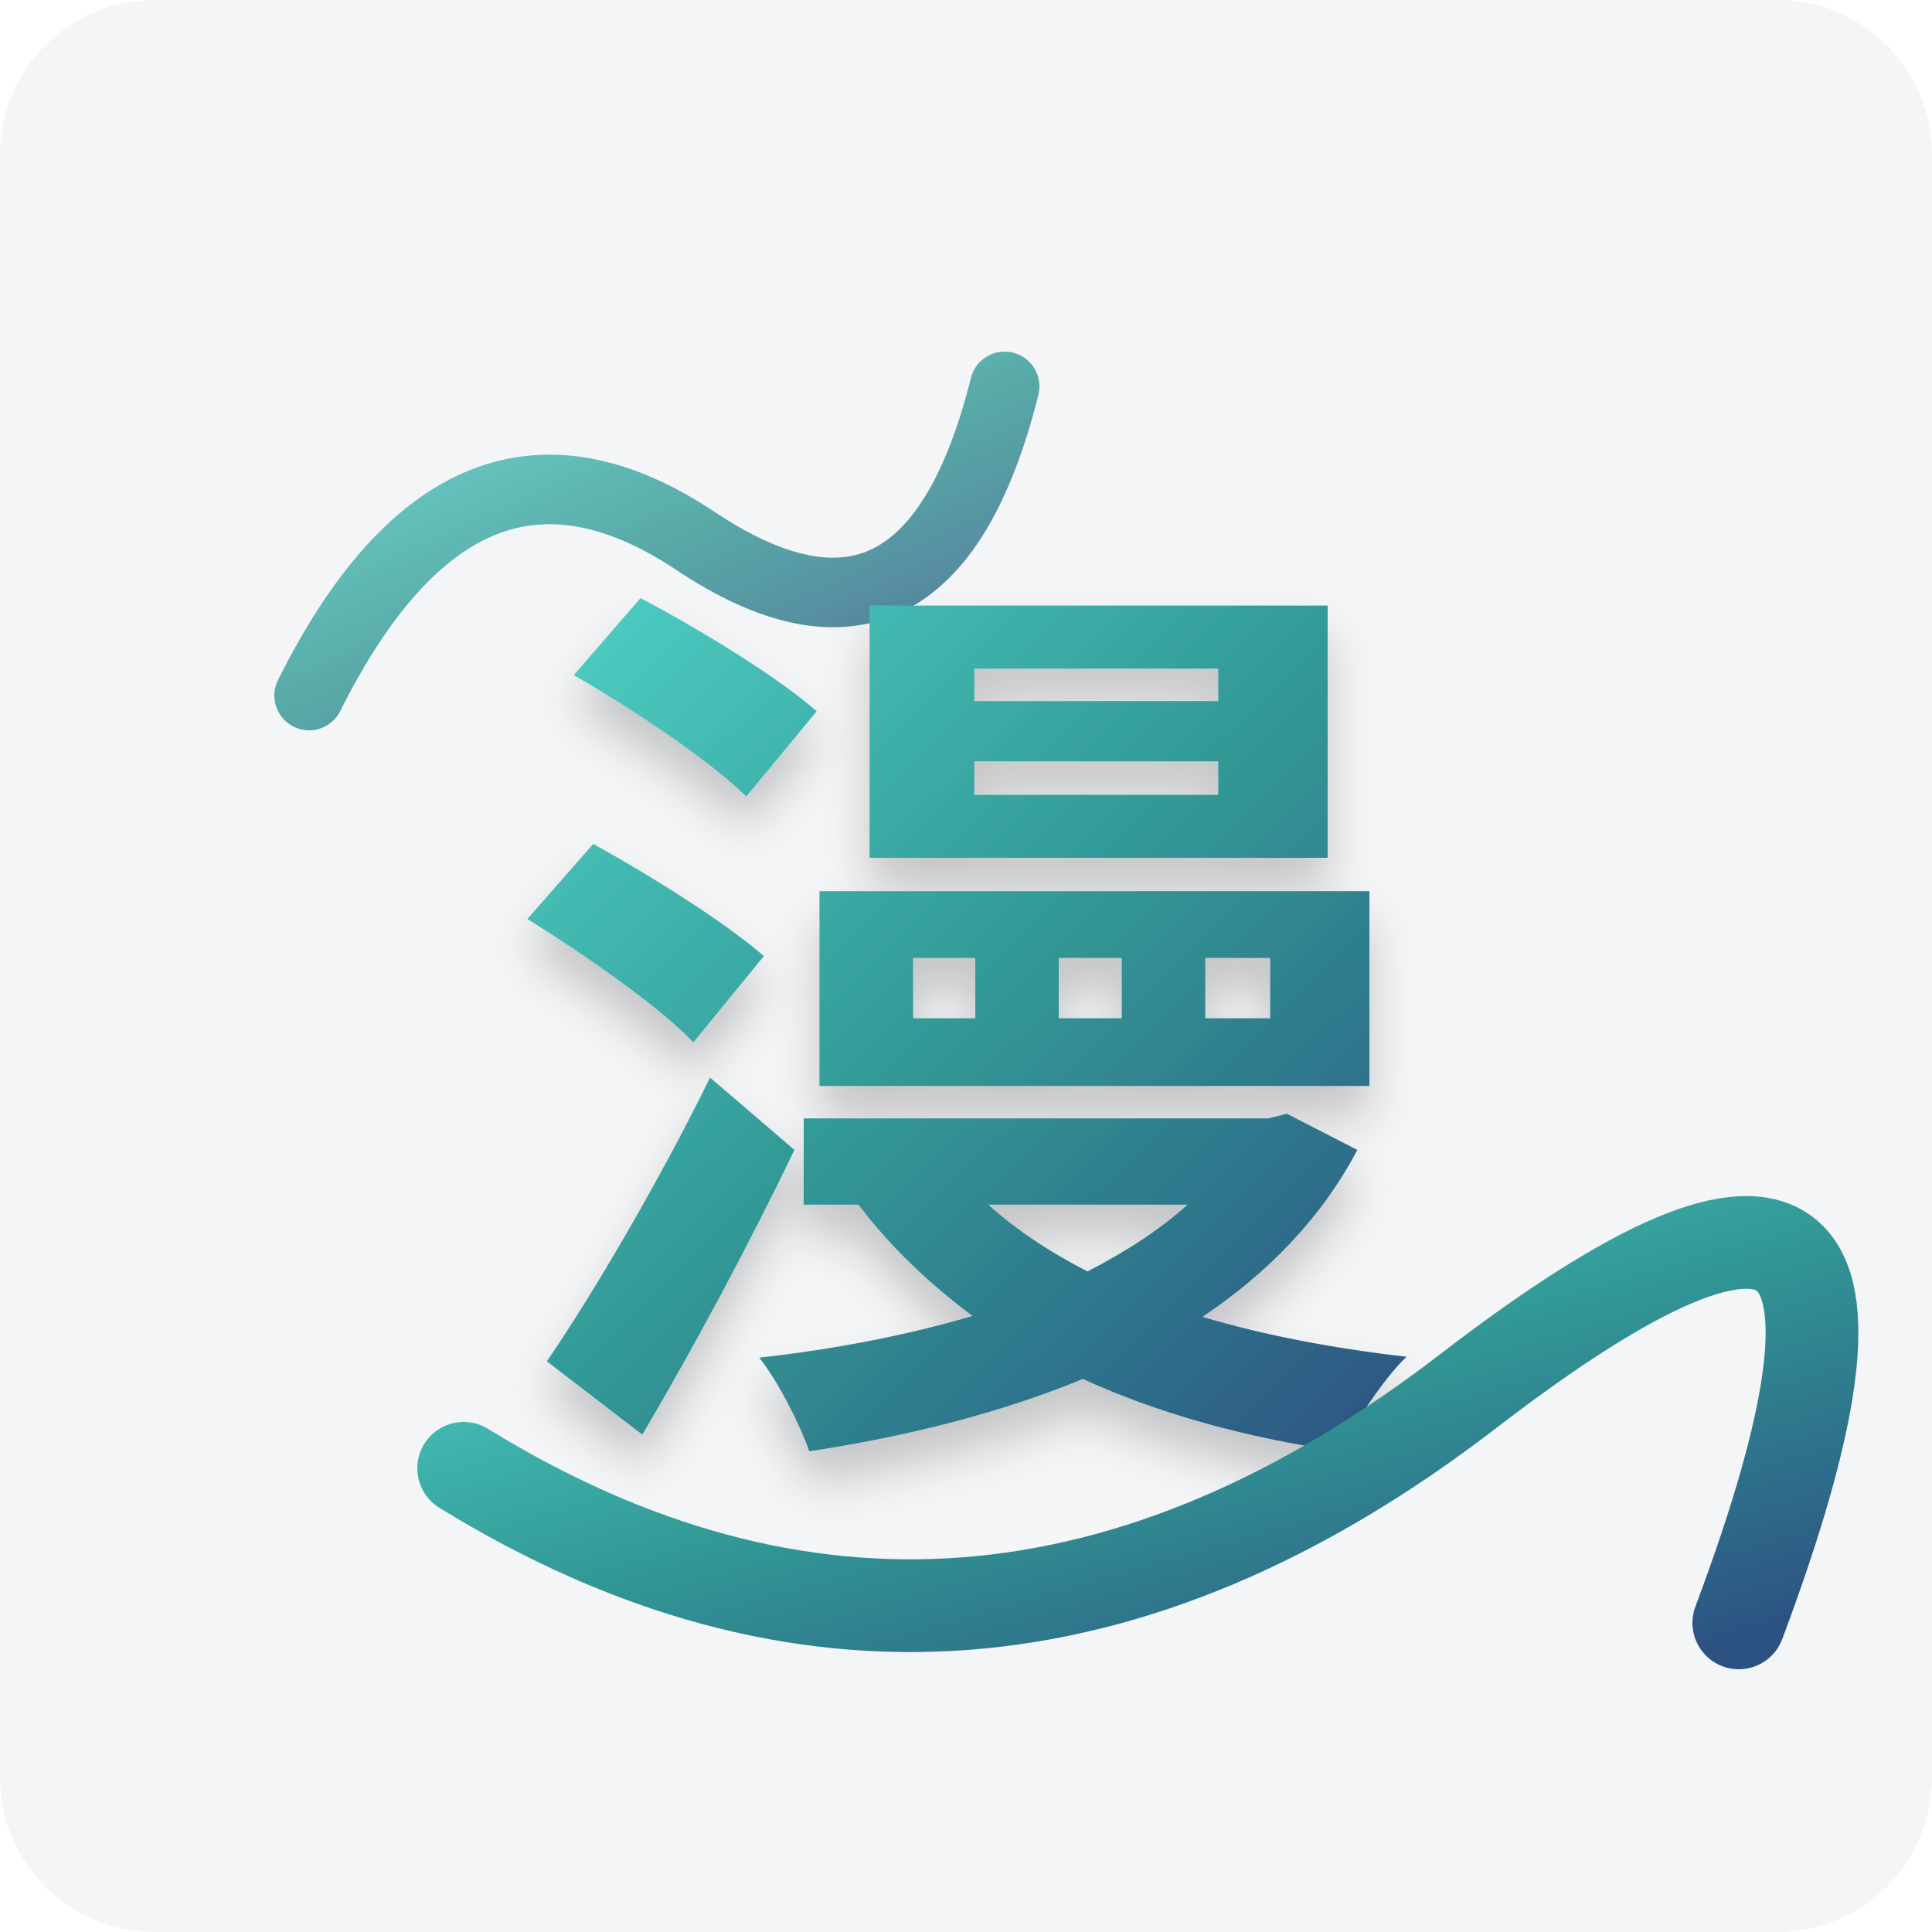
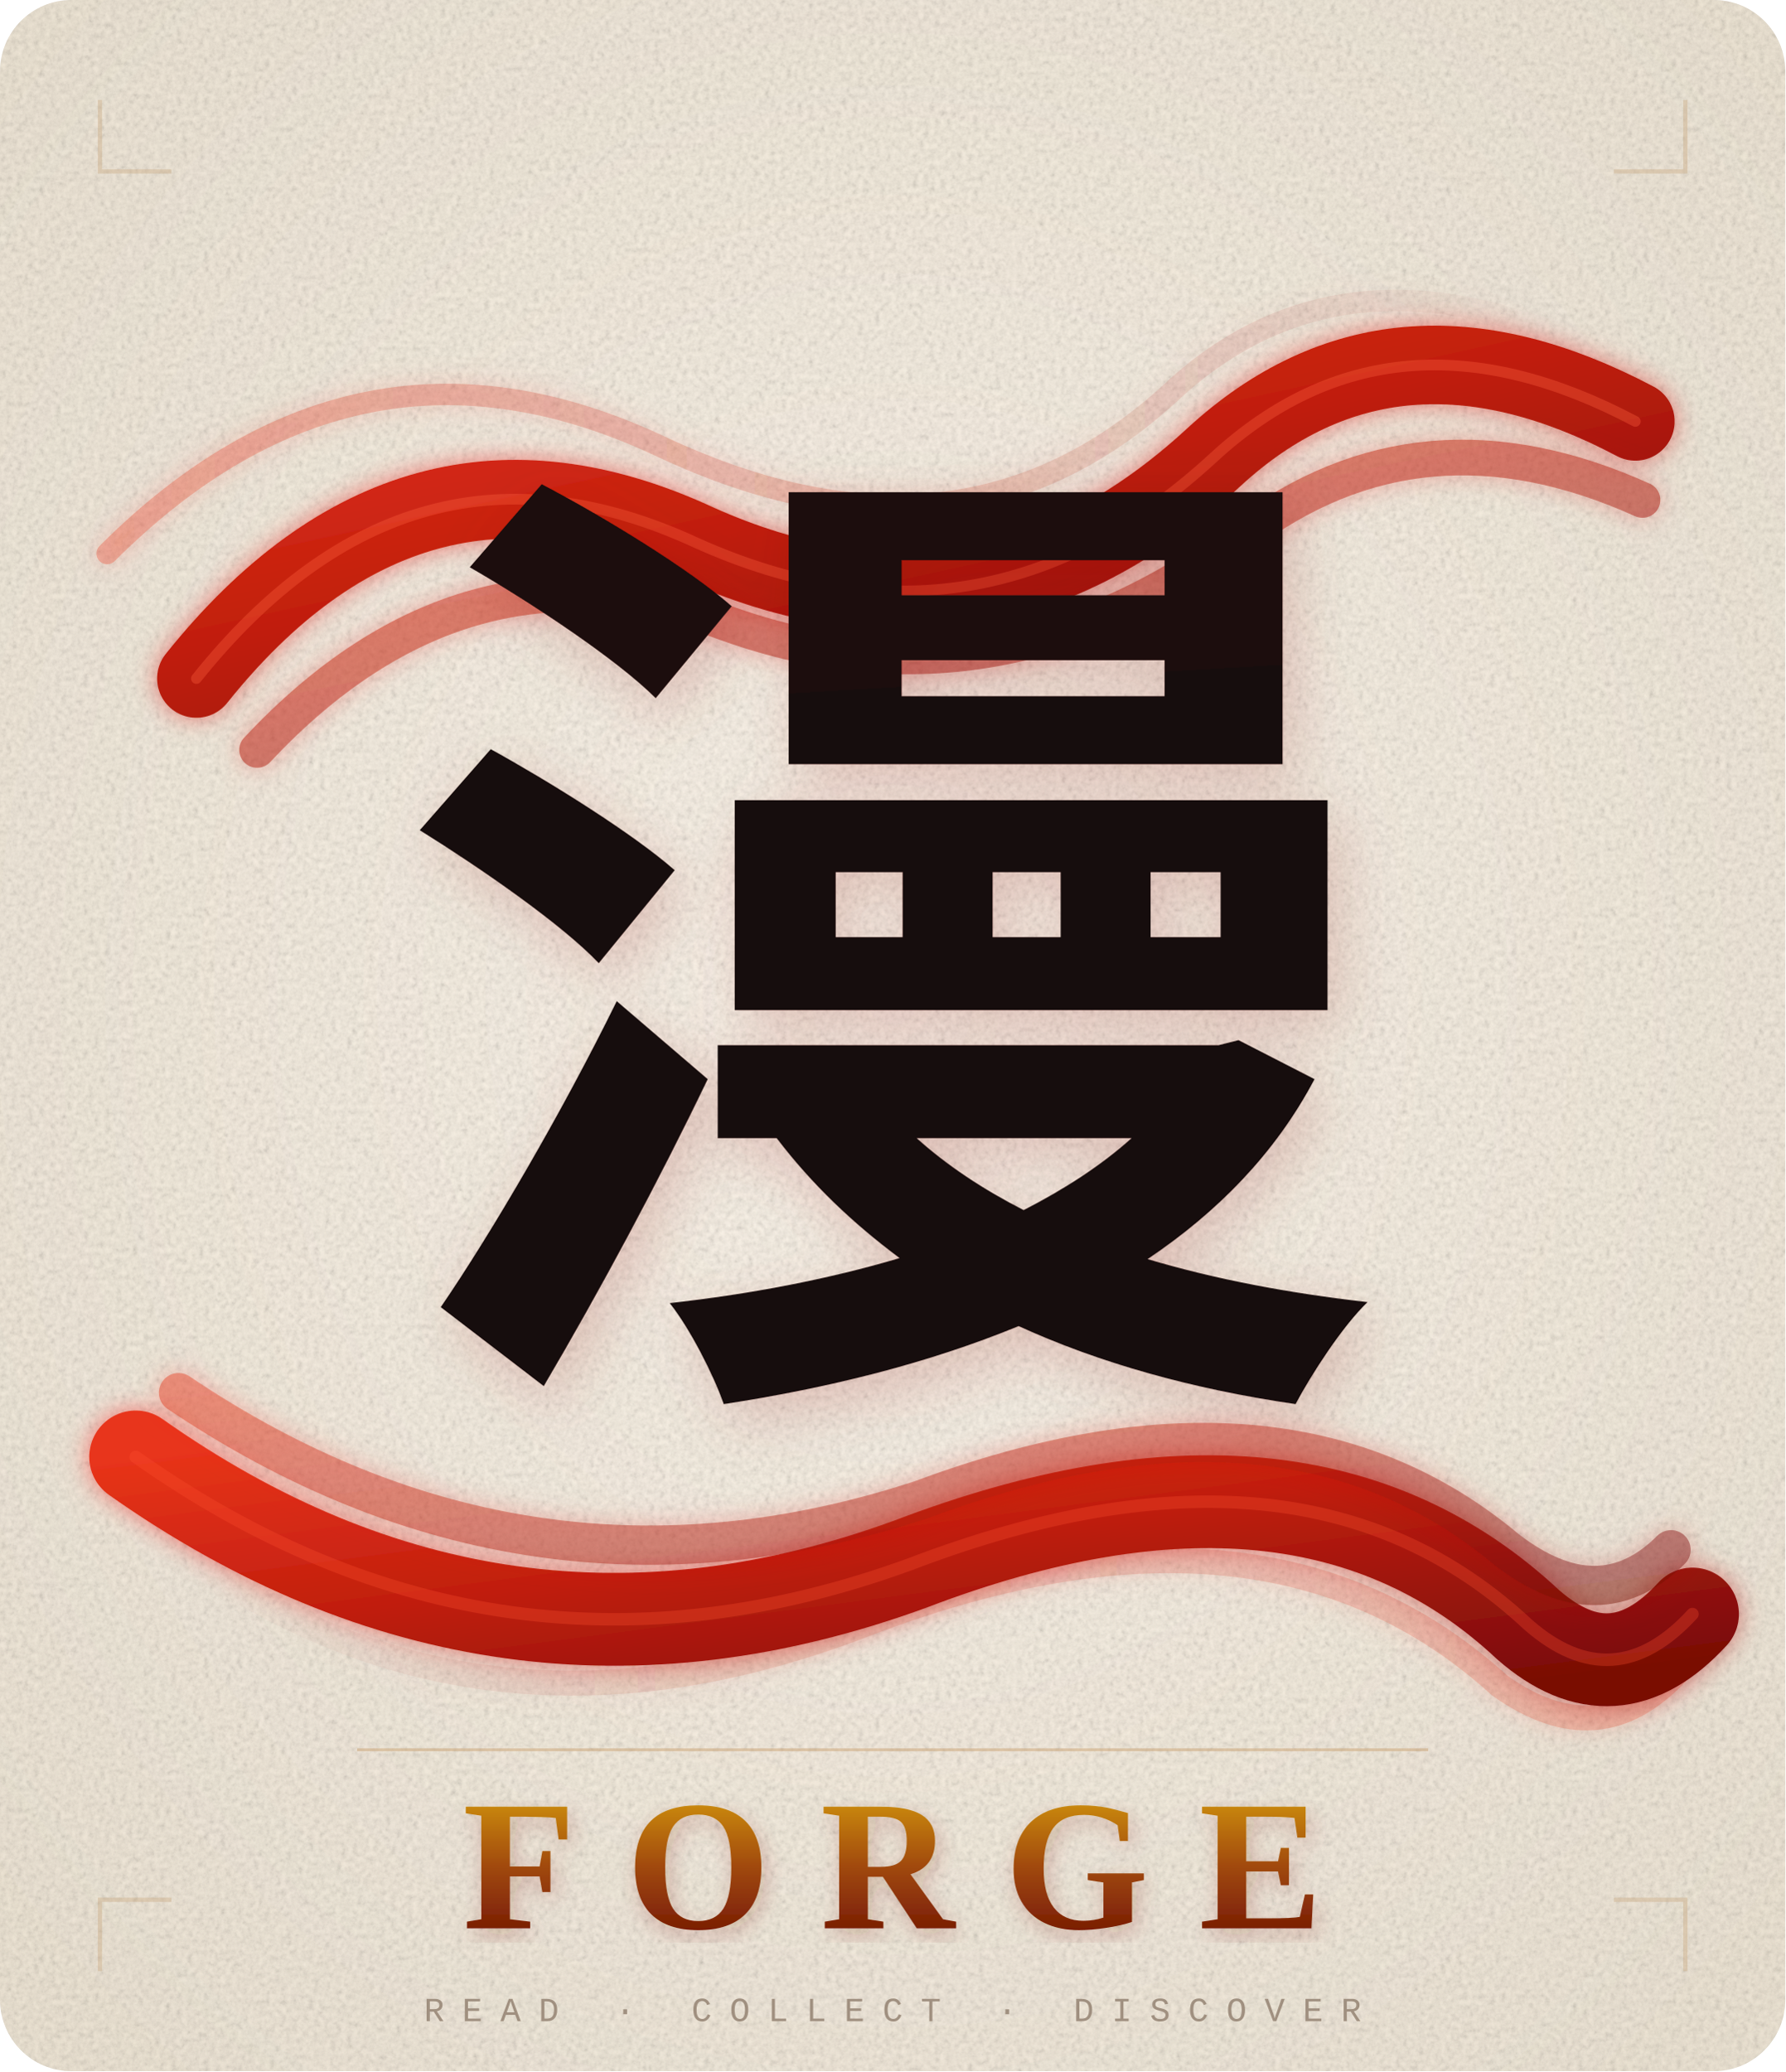
- <svg xmlns="http://www.w3.org/2000/svg" viewBox="0 0 500 500" width="80" height="80">
+ <svg xmlns="http://www.w3.org/2000/svg" viewBox="0 0 500 580" width="500" height="580">
  <defs>
-     <linearGradient id="flowingGradient" x1="0%" y1="0%" x2="100%" y2="100%">
-       <stop offset="0%" stop-color="#4fd1c5" />
-       <stop offset="50%" stop-color="#319795" />
-       <stop offset="100%" stop-color="#2c5282" />
+     <radialGradient id="bgGrad" cx="50%" cy="48%" r="72%">
+       <stop offset="0%" stop-color="#fdf6ec" />
+       <stop offset="100%" stop-color="#ede4d4" />
+     </radialGradient>
+     <linearGradient id="strokeMain" x1="0%" y1="0%" x2="100%" y2="100%">
+       <stop offset="0%" stop-color="#e8341a" />
+       <stop offset="45%" stop-color="#c01e0e" />
+       <stop offset="100%" stop-color="#7a0c06" />
    </linearGradient>
-     <filter id="shadow" x="-10%" y="-10%" width="120%" height="120%">
-       <feDropShadow dx="0" dy="8" stdDeviation="6" flood-color="#000000" flood-opacity="0.2" />
+     <linearGradient id="kanjiInk" x1="0%" y1="0%" x2="6%" y2="100%">
+       <stop offset="0%" stop-color="#1c0e0a" />
+       <stop offset="100%" stop-color="#120808" />
+     </linearGradient>
+     <linearGradient id="forgeGrad" x1="0%" y1="0%" x2="0%" y2="100%">
+       <stop offset="0%" stop-color="#c8860a" />
+       <stop offset="50%" stop-color="#a04808" />
+       <stop offset="100%" stop-color="#7a1e06" />
+     </linearGradient>
+     <linearGradient id="strokeLight" x1="0%" y1="0%" x2="100%" y2="0%">
+       <stop offset="0%" stop-color="#e8341a" stop-opacity="0.6" />
+       <stop offset="60%" stop-color="#c01e0e" stop-opacity="0.3" />
+       <stop offset="100%" stop-color="#7a0c06" stop-opacity="0" />
+     </linearGradient>
+     <linearGradient id="strokeLight2" x1="100%" y1="0%" x2="0%" y2="0%">
+       <stop offset="0%" stop-color="#e8341a" stop-opacity="0.5" />
+       <stop offset="60%" stop-color="#c01e0e" stop-opacity="0.25" />
+       <stop offset="100%" stop-color="#7a0c06" stop-opacity="0" />
+     </linearGradient>
+     <filter id="kanjiShadow" x="-8%" y="-8%" width="116%" height="116%">
+       <feDropShadow dx="3" dy="5" stdDeviation="8" flood-color="#8a1008" flood-opacity="0.18" />
+     </filter>
+     <filter id="strokeGlow" x="-15%" y="-60%" width="130%" height="220%">
+       <feGaussianBlur in="SourceGraphic" stdDeviation="3.5" result="b" />
+       <feColorMatrix in="b" type="matrix" values="1 0 0 0 .2  0 0 0 0 0  0 0 0 0 0  0 0 0 .5 0" result="g" />
+       <feMerge>
+         <feMergeNode in="g" />
+         <feMergeNode in="SourceGraphic" />
+       </feMerge>
+     </filter>
+     <filter id="paper" x="0%" y="0%" width="100%" height="100%">
+       <feTurbulence type="fractalNoise" baseFrequency="0.65" numOctaves="4" stitchTiles="stitch" result="n" />
+       <feColorMatrix in="n" type="saturate" values="0" result="g" />
+       <feBlend in="SourceGraphic" in2="g" mode="multiply" result="o" />
+       <feComposite in="o" in2="SourceGraphic" operator="in" />
+     </filter>
+     <filter id="forgeShadow">
+       <feDropShadow dx="1" dy="2" stdDeviation="3" flood-color="#7a1e06" flood-opacity="0.25" />
    </filter>
  </defs>
-   <rect width="500" height="500" fill="#f4f5f7" rx="40" />
-   <path d="M 80 180 Q 120 100 180 140 T 260 100" fill="none" stroke="url(#flowingGradient)" stroke-width="18" stroke-linecap="round" opacity="0.8" />
-   <text x="50%" y="54%" font-family="'Microsoft YaHei', 'PingFang SC', sans-serif" font-size="240" font-weight="900" fill="url(#flowingGradient)" text-anchor="middle" dominant-baseline="middle" filter="url(#shadow)">漫</text>
-   <path d="M 120 380 Q 250 460 380 360 T 450 420" fill="none" stroke="url(#flowingGradient)" stroke-width="24" stroke-linecap="round" />
+   <rect width="500" height="580" fill="url(#bgGrad)" rx="20" />
+   <rect width="500" height="580" fill="url(#bgGrad)" rx="20" filter="url(#paper)" opacity="0.45" />
+   <path d="M 30 155 Q 100 85 185 125 Q 270 165 330 108 Q 375 68 440 95" fill="none" stroke="url(#strokeLight)" stroke-width="6" stroke-linecap="round" filter="url(#strokeGlow)" opacity="0.55" />
+   <path d="M 55 190 Q 115 115 195 152 Q 275 188 340 128 Q 390 82 458 118" fill="none" stroke="url(#strokeMain)" stroke-width="22" stroke-linecap="round" filter="url(#strokeGlow)" />
+   <path d="M 55 190 Q 115 115 195 152 Q 275 188 340 128 Q 390 82 458 118" fill="none" stroke="#ff6040" stroke-width="3" stroke-linecap="round" opacity="0.35" />
+   <path d="M 72 210 Q 130 148 202 174 Q 278 202 348 150 Q 398 112 460 140" fill="none" stroke="url(#strokeMain)" stroke-width="10" stroke-linecap="round" filter="url(#strokeGlow)" opacity="0.55" />
+   <text x="250" y="368" text-anchor="middle" dominant-baseline="auto" font-family="'Noto Serif JP','Hiragino Mincho ProN','Yu Mincho','MS Mincho',serif" font-size="280" font-weight="900" fill="url(#kanjiInk)" filter="url(#kanjiShadow)">漫</text>
+   <path d="M 42 428 Q 130 498 242 455 Q 354 412 420 472 Q 448 492 470 468" fill="none" stroke="url(#strokeLight2)" stroke-width="7" stroke-linecap="round" filter="url(#strokeGlow)" opacity="0.5" />
+   <path d="M 38 408 Q 140 480 255 438 Q 365 396 428 455 Q 452 476 474 452" fill="none" stroke="url(#strokeMain)" stroke-width="26" stroke-linecap="round" filter="url(#strokeGlow)" />
+   <path d="M 38 408 Q 140 480 255 438 Q 365 396 428 455 Q 452 476 474 452" fill="none" stroke="#ff5030" stroke-width="3.5" stroke-linecap="round" opacity="0.3" />
+   <path d="M 50 390 Q 148 456 258 420 Q 360 382 422 434 Q 448 454 468 434" fill="none" stroke="url(#strokeMain)" stroke-width="11" stroke-linecap="round" filter="url(#strokeGlow)" opacity="0.5" />
+   <line x1="100" y1="490" x2="400" y2="490" stroke="#c8a070" stroke-width="0.8" opacity="0.5" />
+   <text x="250" y="540" text-anchor="middle" font-family="'Georgia','Times New Roman',serif" font-size="52" font-weight="700" fill="url(#forgeGrad)" filter="url(#forgeShadow)" letter-spacing="14">FORGE</text>
+   <text x="250" y="566" text-anchor="middle" font-family="'Courier New',monospace" font-size="9.5" fill="#a09080" letter-spacing="5">READ · COLLECT · DISCOVER</text>
+   <g stroke="#c8a880" stroke-width="1.2" fill="none" opacity="0.4">
+     <polyline points="28,28 28,48 48,48" />
+     <polyline points="472,28 472,48 452,48" />
+     <polyline points="28,552 28,532 48,532" />
+     <polyline points="472,552 472,532 452,532" />
+   </g>
</svg>
